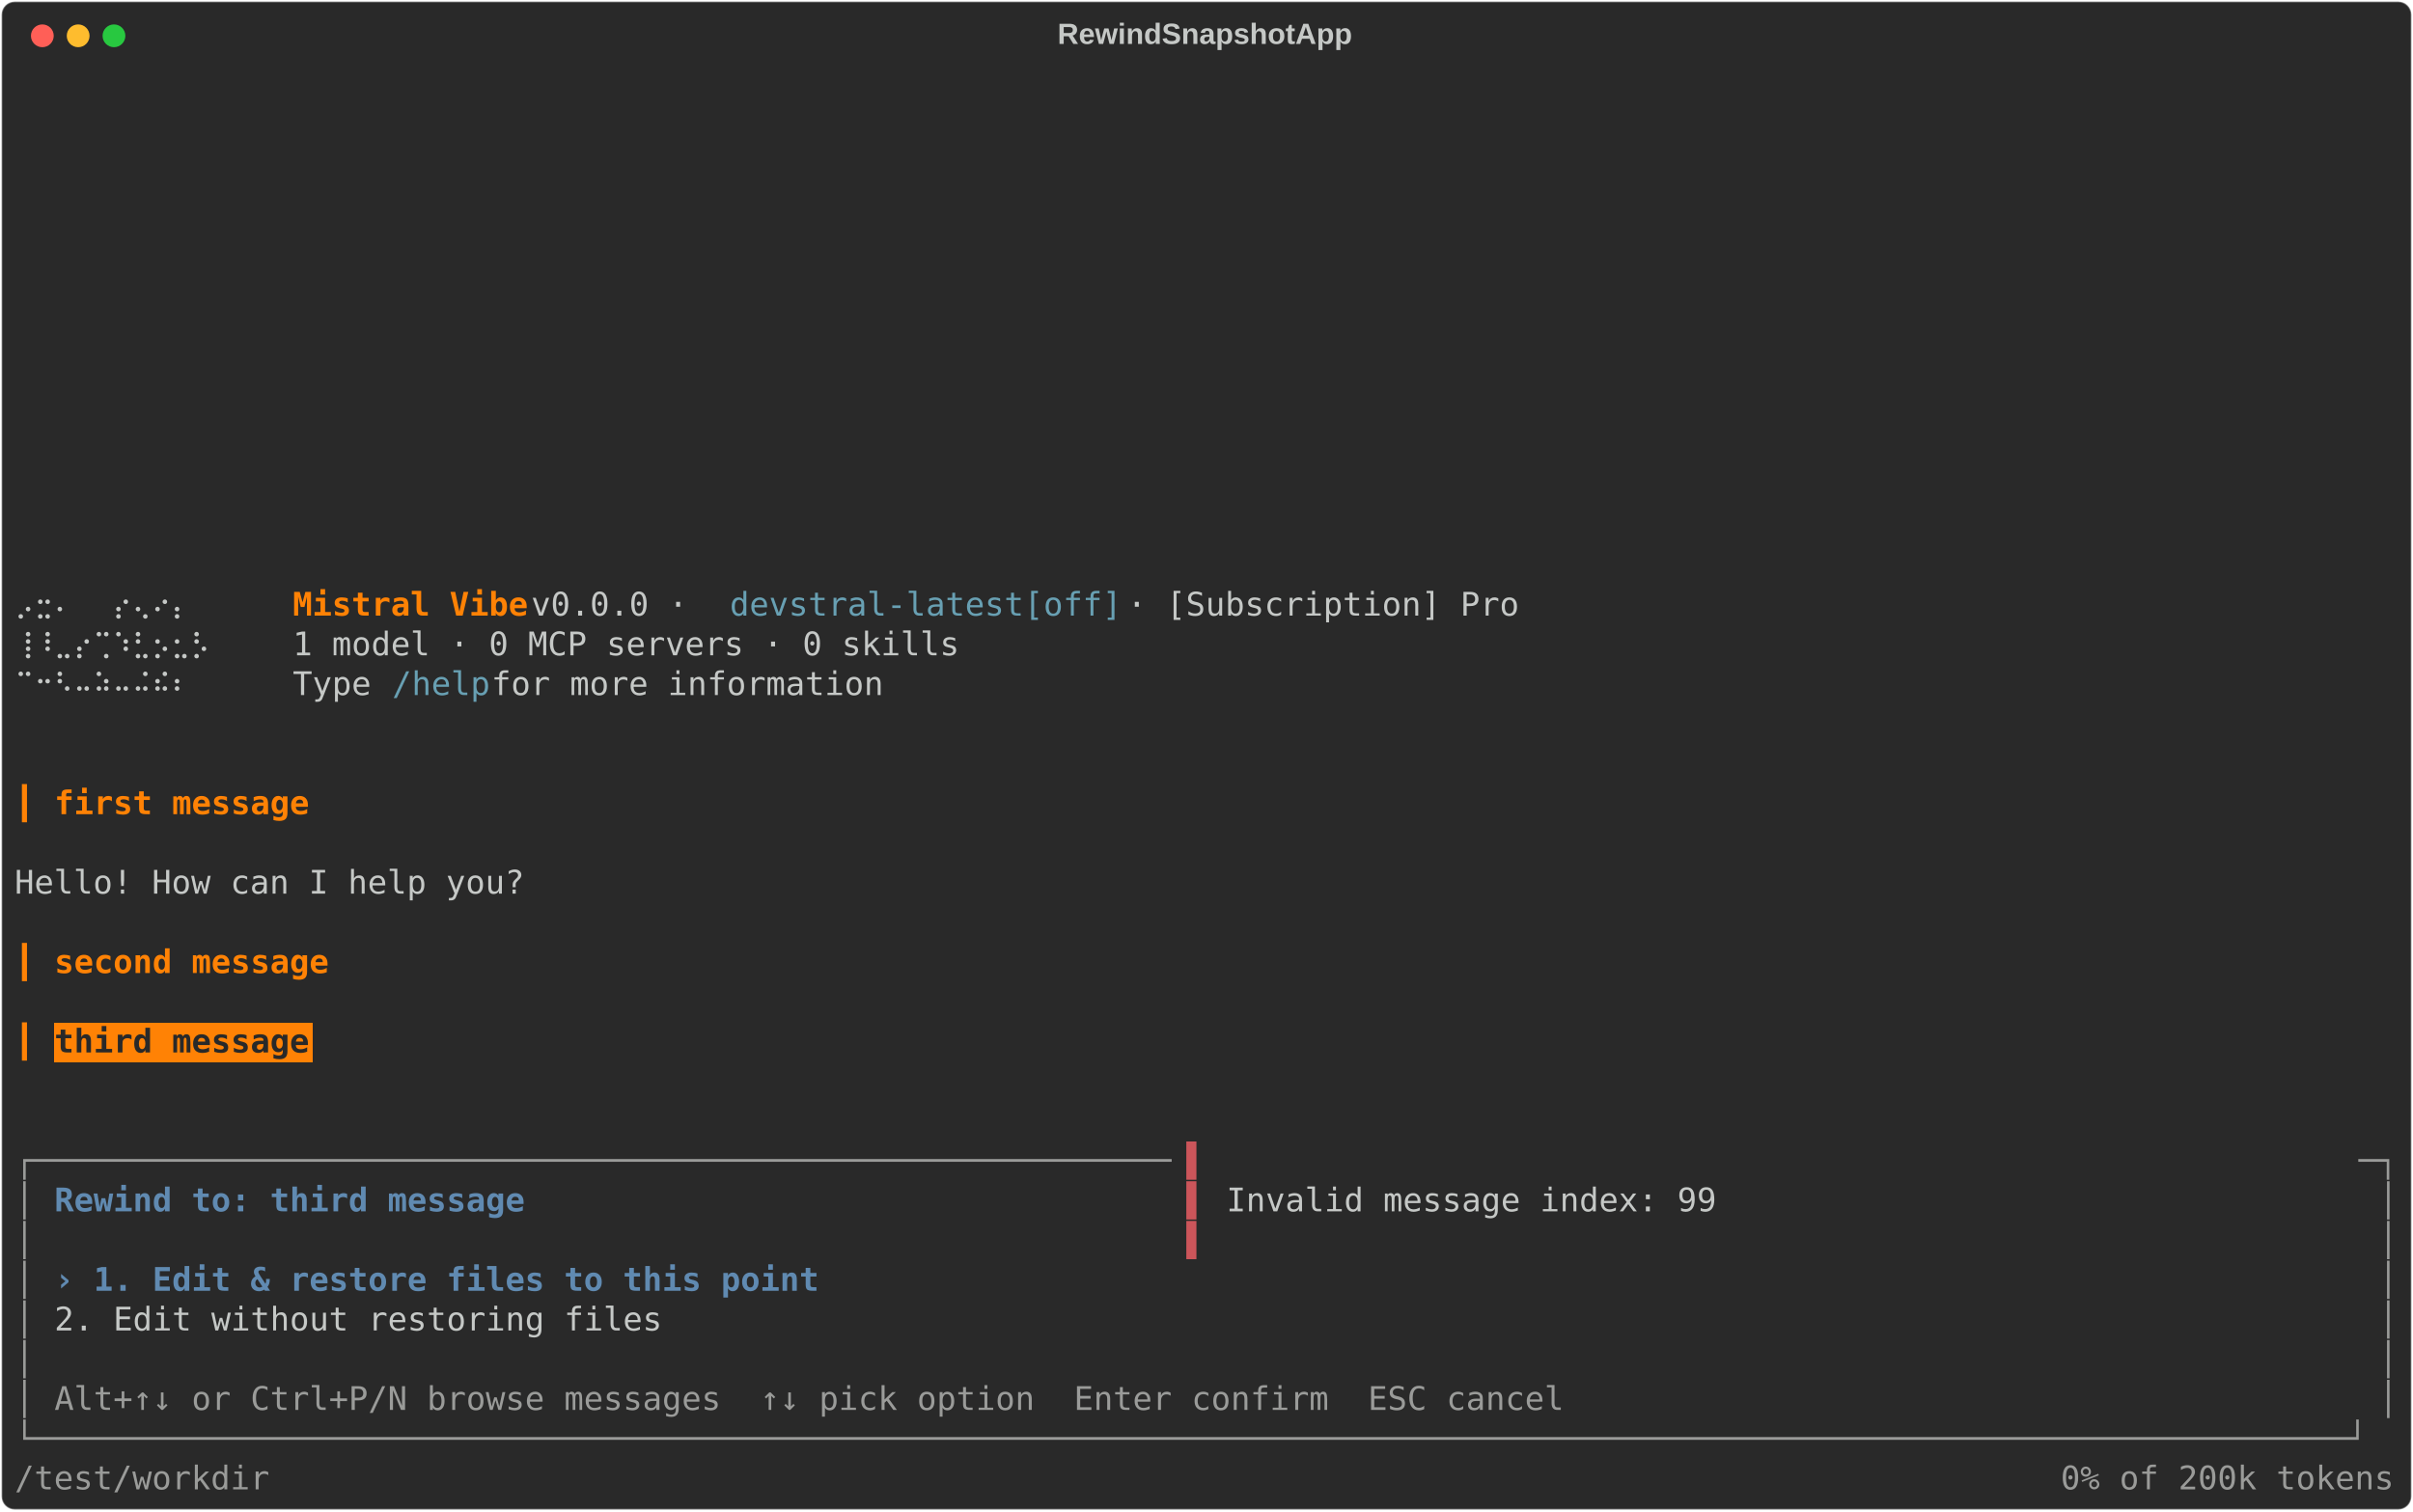
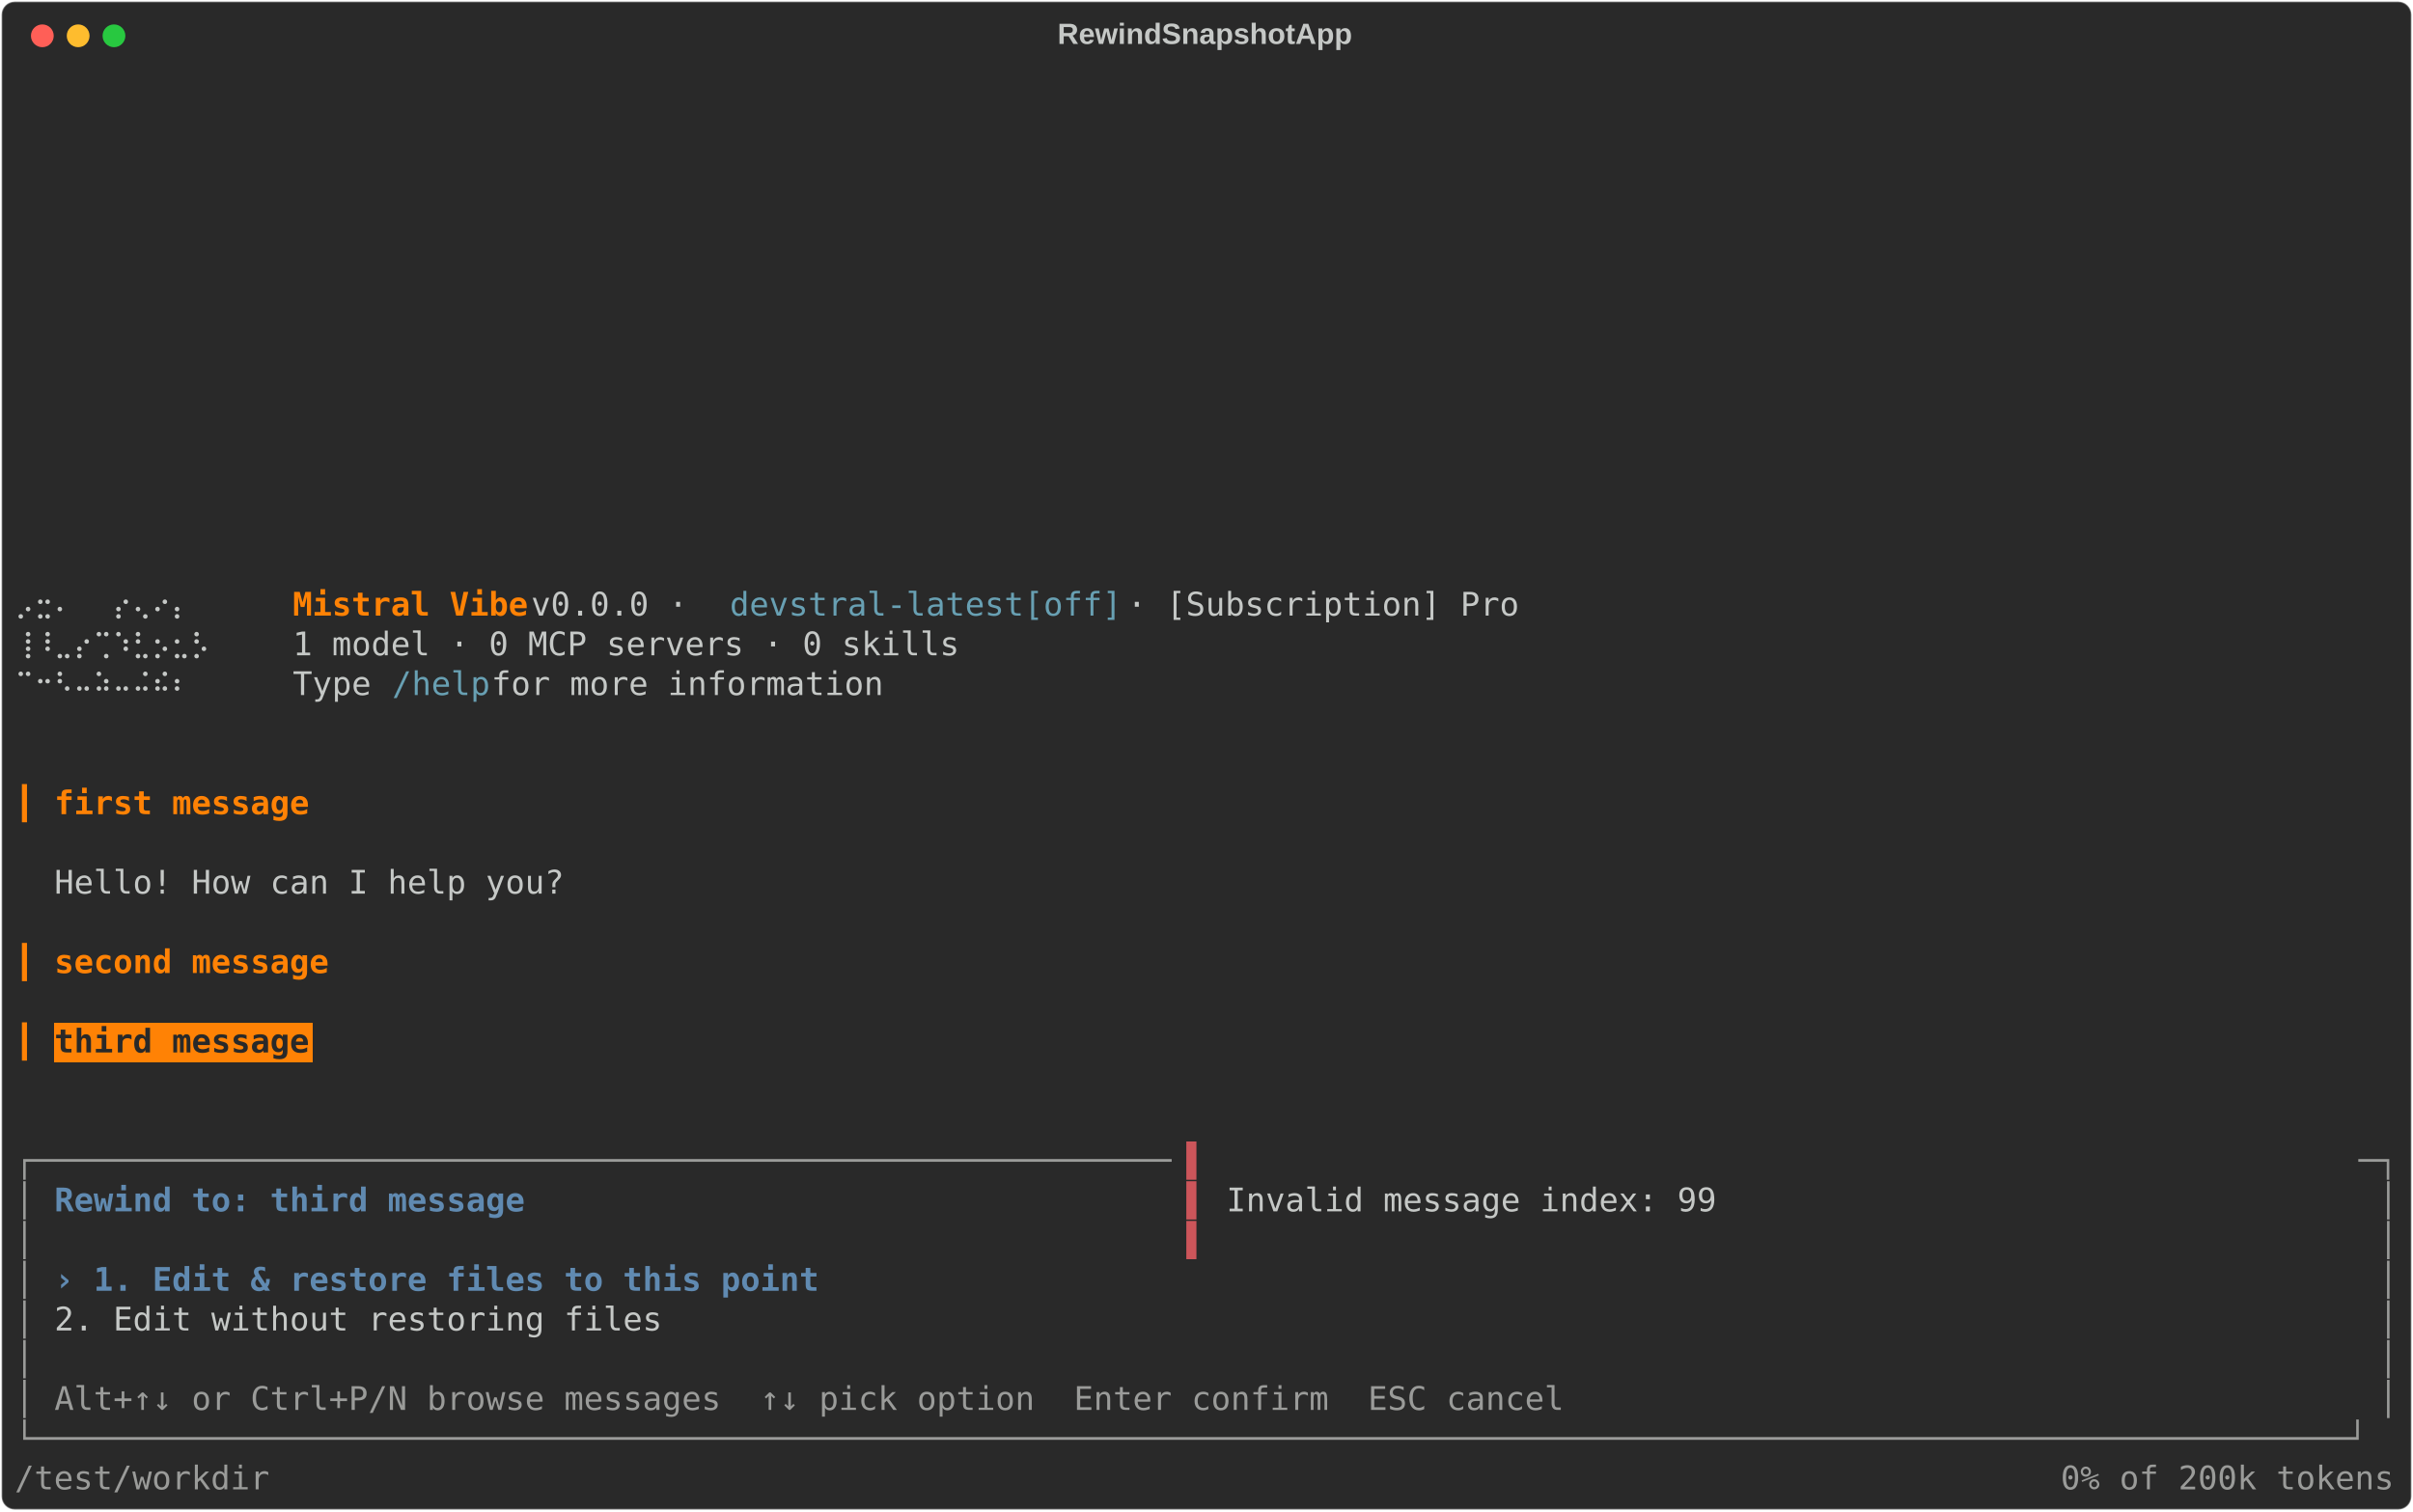
<svg xmlns="http://www.w3.org/2000/svg" class="rich-terminal" viewBox="0 0 1482 928.4">
  <style>

    @font-face {
        font-family: "Fira Code";
        src: local("FiraCode-Regular"),
                url("https://cdnjs.cloudflare.com/ajax/libs/firacode/6.2.0/woff2/FiraCode-Regular.woff2") format("woff2"),
                url("https://cdnjs.cloudflare.com/ajax/libs/firacode/6.2.0/woff/FiraCode-Regular.woff") format("woff");
        font-style: normal;
        font-weight: 400;
    }
    @font-face {
        font-family: "Fira Code";
        src: local("FiraCode-Bold"),
                url("https://cdnjs.cloudflare.com/ajax/libs/firacode/6.2.0/woff2/FiraCode-Bold.woff2") format("woff2"),
                url("https://cdnjs.cloudflare.com/ajax/libs/firacode/6.2.0/woff/FiraCode-Bold.woff") format("woff");
        font-style: bold;
        font-weight: 700;
    }

    .terminal-matrix {
        font-family: Fira Code, monospace;
        font-size: 20px;
        line-height: 24.4px;
        font-variant-east-asian: full-width;
    }

    .terminal-title {
        font-size: 18px;
        font-weight: bold;
        font-family: arial;
    }

    .terminal-r1 { fill: #c5c8c6 }
.terminal-r2 { fill: #ff8205;font-weight: bold }
.terminal-r3 { fill: #68a0b3 }
.terminal-r4 { fill: #ff8205 }
.terminal-r5 { fill: #292929;font-weight: bold }
.terminal-r6 { fill: #9a9b99 }
.terminal-r7 { fill: #cc555a }
.terminal-r8 { fill: #608ab1;font-weight: bold }
    </style>
  <defs>
    <clipPath id="terminal-clip-terminal">
      <rect x="0" y="0" width="1463.0" height="877.4" />
    </clipPath>
    <clipPath id="terminal-line-0">
      <rect x="0" y="1.5" width="1464" height="24.65" />
    </clipPath>
    <clipPath id="terminal-line-1">
      <rect x="0" y="25.9" width="1464" height="24.65" />
    </clipPath>
    <clipPath id="terminal-line-2">
      <rect x="0" y="50.3" width="1464" height="24.65" />
    </clipPath>
    <clipPath id="terminal-line-3">
      <rect x="0" y="74.7" width="1464" height="24.65" />
    </clipPath>
    <clipPath id="terminal-line-4">
      <rect x="0" y="99.1" width="1464" height="24.65" />
    </clipPath>
    <clipPath id="terminal-line-5">
      <rect x="0" y="123.5" width="1464" height="24.65" />
    </clipPath>
    <clipPath id="terminal-line-6">
      <rect x="0" y="147.9" width="1464" height="24.65" />
    </clipPath>
    <clipPath id="terminal-line-7">
      <rect x="0" y="172.3" width="1464" height="24.65" />
    </clipPath>
    <clipPath id="terminal-line-8">
      <rect x="0" y="196.7" width="1464" height="24.65" />
    </clipPath>
    <clipPath id="terminal-line-9">
      <rect x="0" y="221.1" width="1464" height="24.65" />
    </clipPath>
    <clipPath id="terminal-line-10">
      <rect x="0" y="245.5" width="1464" height="24.65" />
    </clipPath>
    <clipPath id="terminal-line-11">
      <rect x="0" y="269.9" width="1464" height="24.65" />
    </clipPath>
    <clipPath id="terminal-line-12">
      <rect x="0" y="294.3" width="1464" height="24.65" />
    </clipPath>
    <clipPath id="terminal-line-13">
      <rect x="0" y="318.7" width="1464" height="24.65" />
    </clipPath>
    <clipPath id="terminal-line-14">
      <rect x="0" y="343.1" width="1464" height="24.65" />
    </clipPath>
    <clipPath id="terminal-line-15">
      <rect x="0" y="367.5" width="1464" height="24.65" />
    </clipPath>
    <clipPath id="terminal-line-16">
      <rect x="0" y="391.9" width="1464" height="24.65" />
    </clipPath>
    <clipPath id="terminal-line-17">
      <rect x="0" y="416.3" width="1464" height="24.65" />
    </clipPath>
    <clipPath id="terminal-line-18">
      <rect x="0" y="440.7" width="1464" height="24.65" />
    </clipPath>
    <clipPath id="terminal-line-19">
      <rect x="0" y="465.1" width="1464" height="24.65" />
    </clipPath>
    <clipPath id="terminal-line-20">
      <rect x="0" y="489.5" width="1464" height="24.65" />
    </clipPath>
    <clipPath id="terminal-line-21">
      <rect x="0" y="513.9" width="1464" height="24.65" />
    </clipPath>
    <clipPath id="terminal-line-22">
      <rect x="0" y="538.3" width="1464" height="24.65" />
    </clipPath>
    <clipPath id="terminal-line-23">
      <rect x="0" y="562.7" width="1464" height="24.65" />
    </clipPath>
    <clipPath id="terminal-line-24">
      <rect x="0" y="587.1" width="1464" height="24.65" />
    </clipPath>
    <clipPath id="terminal-line-25">
      <rect x="0" y="611.5" width="1464" height="24.65" />
    </clipPath>
    <clipPath id="terminal-line-26">
      <rect x="0" y="635.9" width="1464" height="24.65" />
    </clipPath>
    <clipPath id="terminal-line-27">
      <rect x="0" y="660.3" width="1464" height="24.65" />
    </clipPath>
    <clipPath id="terminal-line-28">
      <rect x="0" y="684.7" width="1464" height="24.65" />
    </clipPath>
    <clipPath id="terminal-line-29">
      <rect x="0" y="709.1" width="1464" height="24.65" />
    </clipPath>
    <clipPath id="terminal-line-30">
      <rect x="0" y="733.5" width="1464" height="24.65" />
    </clipPath>
    <clipPath id="terminal-line-31">
      <rect x="0" y="757.9" width="1464" height="24.65" />
    </clipPath>
    <clipPath id="terminal-line-32">
      <rect x="0" y="782.3" width="1464" height="24.65" />
    </clipPath>
    <clipPath id="terminal-line-33">
      <rect x="0" y="806.7" width="1464" height="24.65" />
    </clipPath>
    <clipPath id="terminal-line-34">
      <rect x="0" y="831.1" width="1464" height="24.65" />
    </clipPath>
  </defs>
  <rect fill="#292929" stroke="rgba(255,255,255,0.35)" stroke-width="1" x="1" y="1" width="1480" height="926.4" rx="8" />
  <text class="terminal-title" fill="#c5c8c6" text-anchor="middle" x="740" y="27">RewindSnapshotApp</text>
  <g transform="translate(26,22)">
    <circle cx="0" cy="0" r="7" fill="#ff5f57" />
    <circle cx="22" cy="0" r="7" fill="#febc2e" />
    <circle cx="44" cy="0" r="7" fill="#28c840" />
  </g>
  <g transform="translate(9, 41)" clip-path="url(#terminal-clip-terminal)">
    <rect fill="#ff8205" x="24.4" y="587.1" width="158.6" height="24.65" shape-rendering="crispEdges" />
    <g class="terminal-matrix">
      <text class="terminal-r1" x="1464" y="20" textLength="12.2" clip-path="url(#terminal-line-0)">
</text>
      <text class="terminal-r1" x="1464" y="44.4" textLength="12.2" clip-path="url(#terminal-line-1)">
</text>
      <text class="terminal-r1" x="1464" y="68.8" textLength="12.2" clip-path="url(#terminal-line-2)">
</text>
      <text class="terminal-r1" x="1464" y="93.2" textLength="12.2" clip-path="url(#terminal-line-3)">
</text>
      <text class="terminal-r1" x="1464" y="117.6" textLength="12.2" clip-path="url(#terminal-line-4)">
</text>
      <text class="terminal-r1" x="1464" y="142" textLength="12.2" clip-path="url(#terminal-line-5)">
</text>
      <text class="terminal-r1" x="1464" y="166.4" textLength="12.2" clip-path="url(#terminal-line-6)">
</text>
      <text class="terminal-r1" x="1464" y="190.8" textLength="12.2" clip-path="url(#terminal-line-7)">
</text>
      <text class="terminal-r1" x="1464" y="215.2" textLength="12.2" clip-path="url(#terminal-line-8)">
</text>
      <text class="terminal-r1" x="1464" y="239.6" textLength="12.2" clip-path="url(#terminal-line-9)">
</text>
      <text class="terminal-r1" x="1464" y="264" textLength="12.2" clip-path="url(#terminal-line-10)">
</text>
      <text class="terminal-r1" x="1464" y="288.4" textLength="12.2" clip-path="url(#terminal-line-11)">
</text>
      <text class="terminal-r1" x="1464" y="312.8" textLength="12.2" clip-path="url(#terminal-line-12)">
</text>
      <text class="terminal-r1" x="0" y="337.2" textLength="134.2" clip-path="url(#terminal-line-13)">  ⡠⣒⠄  ⡔⢄⠔⡄</text>
      <text class="terminal-r2" x="170.8" y="337.2" textLength="146.4" clip-path="url(#terminal-line-13)">Mistral Vibe</text>
      <text class="terminal-r1" x="317.2" y="337.2" textLength="122" clip-path="url(#terminal-line-13)"> v0.0.0 · </text>
      <text class="terminal-r3" x="439.2" y="337.2" textLength="244" clip-path="url(#terminal-line-13)">devstral-latest[off]</text>
      <text class="terminal-r1" x="683.2" y="337.2" textLength="256.2" clip-path="url(#terminal-line-13)"> · [Subscription] Pro</text>
      <text class="terminal-r1" x="1464" y="337.2" textLength="12.2" clip-path="url(#terminal-line-13)">
</text>
      <text class="terminal-r1" x="0" y="361.6" textLength="134.2" clip-path="url(#terminal-line-14)"> ⢸⠸⣀⡔⢉⠱⣃⡢⣂⡣</text>
      <text class="terminal-r1" x="170.8" y="361.6" textLength="414.8" clip-path="url(#terminal-line-14)">1 model · 0 MCP servers · 0 skills</text>
      <text class="terminal-r1" x="1464" y="361.6" textLength="12.2" clip-path="url(#terminal-line-14)">
</text>
      <text class="terminal-r1" x="0" y="386" textLength="134.2" clip-path="url(#terminal-line-15)">  ⠉⠒⠣⠤⠵⠤⠬⠮⠆</text>
      <text class="terminal-r1" x="170.8" y="386" textLength="61" clip-path="url(#terminal-line-15)">Type </text>
      <text class="terminal-r3" x="231.8" y="386" textLength="61" clip-path="url(#terminal-line-15)">/help</text>
      <text class="terminal-r1" x="292.8" y="386" textLength="256.2" clip-path="url(#terminal-line-15)"> for more information</text>
      <text class="terminal-r1" x="1464" y="386" textLength="12.2" clip-path="url(#terminal-line-15)">
</text>
      <text class="terminal-r1" x="1464" y="410.4" textLength="12.2" clip-path="url(#terminal-line-16)">
</text>
      <text class="terminal-r1" x="1464" y="434.8" textLength="12.2" clip-path="url(#terminal-line-17)">
</text>
      <text class="terminal-r4" x="0" y="459.2" textLength="12.2" clip-path="url(#terminal-line-18)">┃</text>
      <text class="terminal-r2" x="24.4" y="459.2" textLength="158.6" clip-path="url(#terminal-line-18)">first message</text>
      <text class="terminal-r1" x="1464" y="459.2" textLength="12.2" clip-path="url(#terminal-line-18)">
</text>
      <text class="terminal-r1" x="1464" y="483.6" textLength="12.2" clip-path="url(#terminal-line-19)">
</text>
-       <text class="terminal-r1" x="0" y="508" textLength="317.2" clip-path="url(#terminal-line-20)">Hello! How can I help you?</text>
+       <text class="terminal-r1" x="24.4" y="508" textLength="317.2" clip-path="url(#terminal-line-20)">Hello! How can I help you?</text>
      <text class="terminal-r1" x="1464" y="508" textLength="12.2" clip-path="url(#terminal-line-20)">
</text>
      <text class="terminal-r1" x="1464" y="532.4" textLength="12.2" clip-path="url(#terminal-line-21)">
</text>
      <text class="terminal-r4" x="0" y="556.8" textLength="12.2" clip-path="url(#terminal-line-22)">┃</text>
      <text class="terminal-r2" x="24.4" y="556.8" textLength="170.8" clip-path="url(#terminal-line-22)">second message</text>
      <text class="terminal-r1" x="1464" y="556.8" textLength="12.2" clip-path="url(#terminal-line-22)">
</text>
      <text class="terminal-r1" x="1464" y="581.2" textLength="12.2" clip-path="url(#terminal-line-23)">
</text>
      <text class="terminal-r4" x="0" y="605.6" textLength="12.2" clip-path="url(#terminal-line-24)">┃</text>
      <text class="terminal-r5" x="24.4" y="605.6" textLength="158.6" clip-path="url(#terminal-line-24)">third message</text>
      <text class="terminal-r1" x="1464" y="605.6" textLength="12.2" clip-path="url(#terminal-line-24)">
</text>
      <text class="terminal-r1" x="1464" y="630" textLength="12.2" clip-path="url(#terminal-line-25)">
</text>
      <text class="terminal-r1" x="1464" y="654.4" textLength="12.2" clip-path="url(#terminal-line-26)">
</text>
      <text class="terminal-r6" x="0" y="678.8" textLength="719.8" clip-path="url(#terminal-line-27)">┌──────────────────────────────────────────────────────────</text>
      <text class="terminal-r7" x="719.8" y="678.8" textLength="12.2" clip-path="url(#terminal-line-27)">▌</text>
      <text class="terminal-r6" x="1439.6" y="678.8" textLength="24.4" clip-path="url(#terminal-line-27)">─┐</text>
      <text class="terminal-r1" x="1464" y="678.8" textLength="12.2" clip-path="url(#terminal-line-27)">
</text>
      <text class="terminal-r6" x="0" y="703.2" textLength="12.2" clip-path="url(#terminal-line-28)">│</text>
      <text class="terminal-r8" x="24.4" y="703.2" textLength="292.8" clip-path="url(#terminal-line-28)">Rewind to: third message</text>
      <text class="terminal-r7" x="719.8" y="703.2" textLength="12.2" clip-path="url(#terminal-line-28)">▌</text>
      <text class="terminal-r1" x="744.2" y="703.2" textLength="305" clip-path="url(#terminal-line-28)">Invalid message index: 99</text>
      <text class="terminal-r6" x="1451.8" y="703.2" textLength="12.2" clip-path="url(#terminal-line-28)">│</text>
      <text class="terminal-r1" x="1464" y="703.2" textLength="12.2" clip-path="url(#terminal-line-28)">
</text>
      <text class="terminal-r6" x="0" y="727.6" textLength="12.2" clip-path="url(#terminal-line-29)">│</text>
      <text class="terminal-r7" x="719.8" y="727.6" textLength="12.2" clip-path="url(#terminal-line-29)">▌</text>
      <text class="terminal-r6" x="1451.8" y="727.6" textLength="12.2" clip-path="url(#terminal-line-29)">│</text>
      <text class="terminal-r1" x="1464" y="727.6" textLength="12.2" clip-path="url(#terminal-line-29)">
</text>
      <text class="terminal-r6" x="0" y="752" textLength="12.2" clip-path="url(#terminal-line-30)">│</text>
      <text class="terminal-r8" x="24.4" y="752" textLength="475.8" clip-path="url(#terminal-line-30)">› 1. Edit &amp; restore files to this point</text>
      <text class="terminal-r6" x="1451.8" y="752" textLength="12.2" clip-path="url(#terminal-line-30)">│</text>
      <text class="terminal-r1" x="1464" y="752" textLength="12.2" clip-path="url(#terminal-line-30)">
</text>
      <text class="terminal-r6" x="0" y="776.4" textLength="12.2" clip-path="url(#terminal-line-31)">│</text>
      <text class="terminal-r1" x="24.4" y="776.4" textLength="402.6" clip-path="url(#terminal-line-31)">  2. Edit without restoring files</text>
      <text class="terminal-r6" x="1451.8" y="776.4" textLength="12.2" clip-path="url(#terminal-line-31)">│</text>
      <text class="terminal-r1" x="1464" y="776.4" textLength="12.2" clip-path="url(#terminal-line-31)">
</text>
      <text class="terminal-r6" x="0" y="800.8" textLength="12.2" clip-path="url(#terminal-line-32)">│</text>
      <text class="terminal-r6" x="1451.8" y="800.8" textLength="12.2" clip-path="url(#terminal-line-32)">│</text>
      <text class="terminal-r1" x="1464" y="800.8" textLength="12.2" clip-path="url(#terminal-line-32)">
</text>
      <text class="terminal-r6" x="0" y="825.2" textLength="12.2" clip-path="url(#terminal-line-33)">│</text>
      <text class="terminal-r6" x="24.4" y="825.2" textLength="939.4" clip-path="url(#terminal-line-33)">Alt+↑↓ or Ctrl+P/N browse messages  ↑↓ pick option  Enter confirm  ESC cancel</text>
      <text class="terminal-r6" x="1451.8" y="825.2" textLength="12.2" clip-path="url(#terminal-line-33)">│</text>
      <text class="terminal-r1" x="1464" y="825.2" textLength="12.2" clip-path="url(#terminal-line-33)">
</text>
      <text class="terminal-r6" x="0" y="849.6" textLength="1464" clip-path="url(#terminal-line-34)">└──────────────────────────────────────────────────────────────────────────────────────────────────────────────────────┘</text>
      <text class="terminal-r1" x="1464" y="849.6" textLength="12.2" clip-path="url(#terminal-line-34)">
</text>
      <text class="terminal-r6" x="0" y="874" textLength="158.6" clip-path="url(#terminal-line-35)">/test/workdir</text>
      <text class="terminal-r6" x="1256.6" y="874" textLength="207.4" clip-path="url(#terminal-line-35)">0% of 200k tokens</text>
    </g>
  </g>
</svg>
